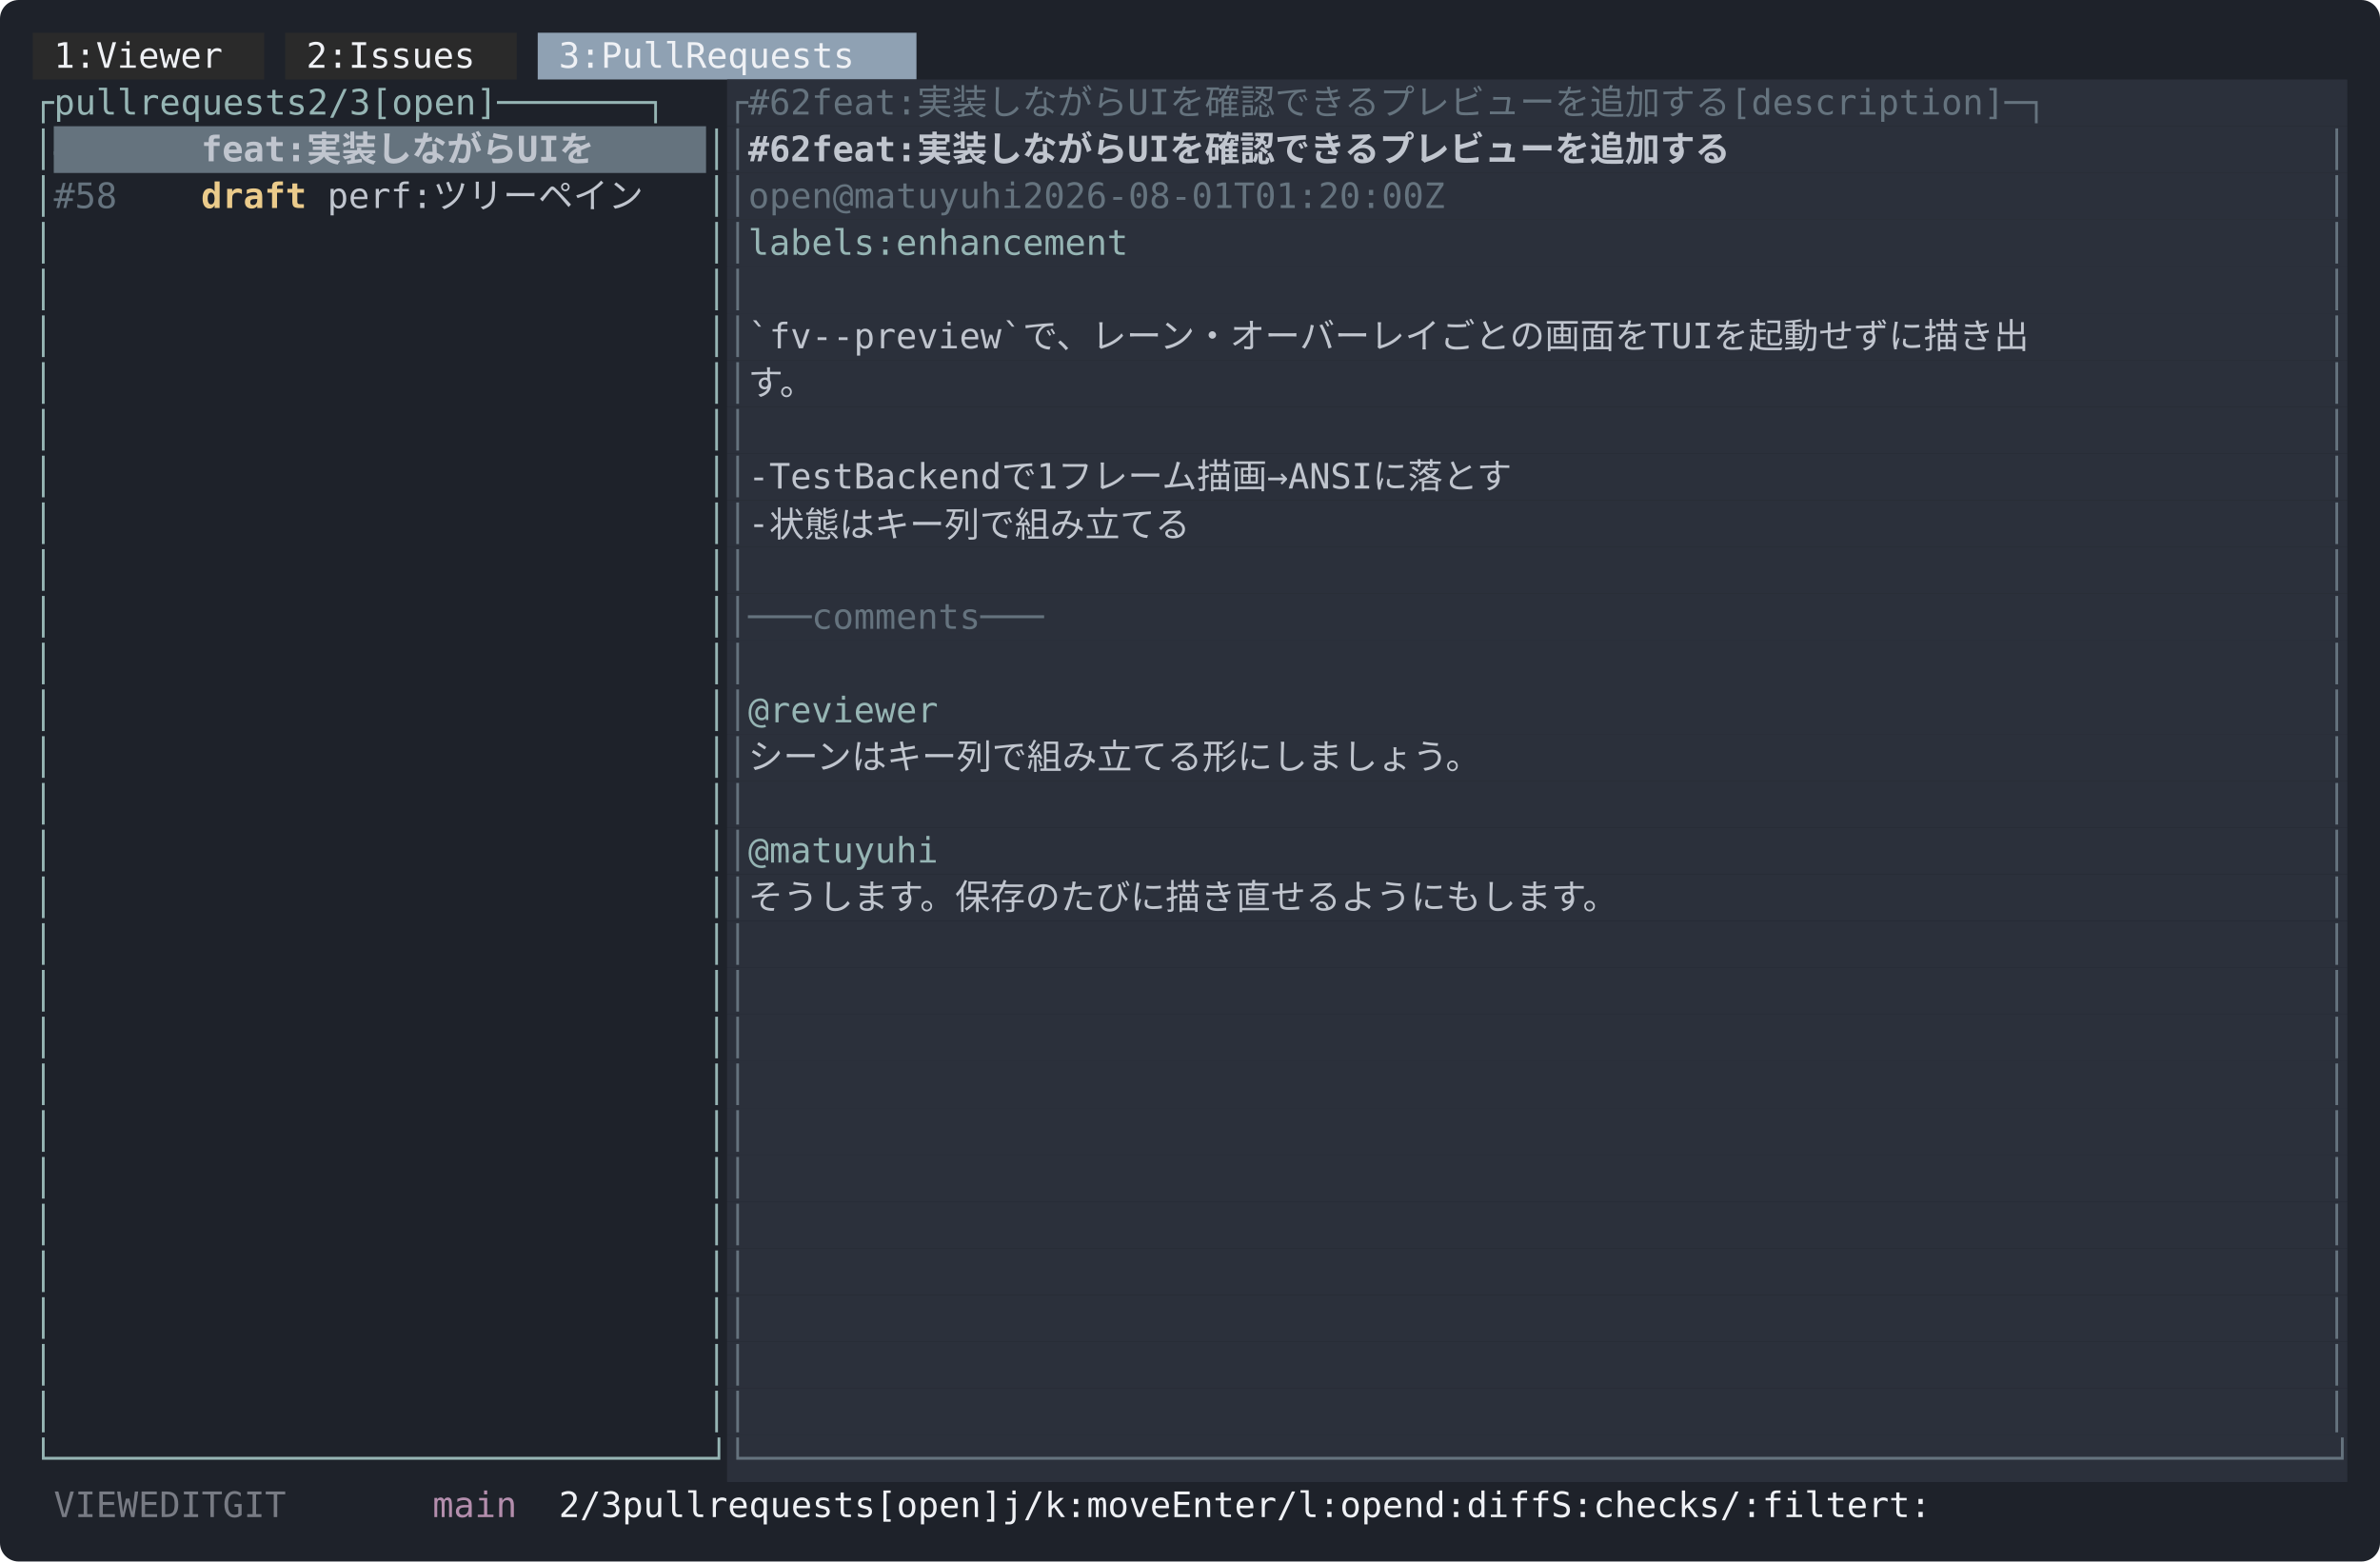
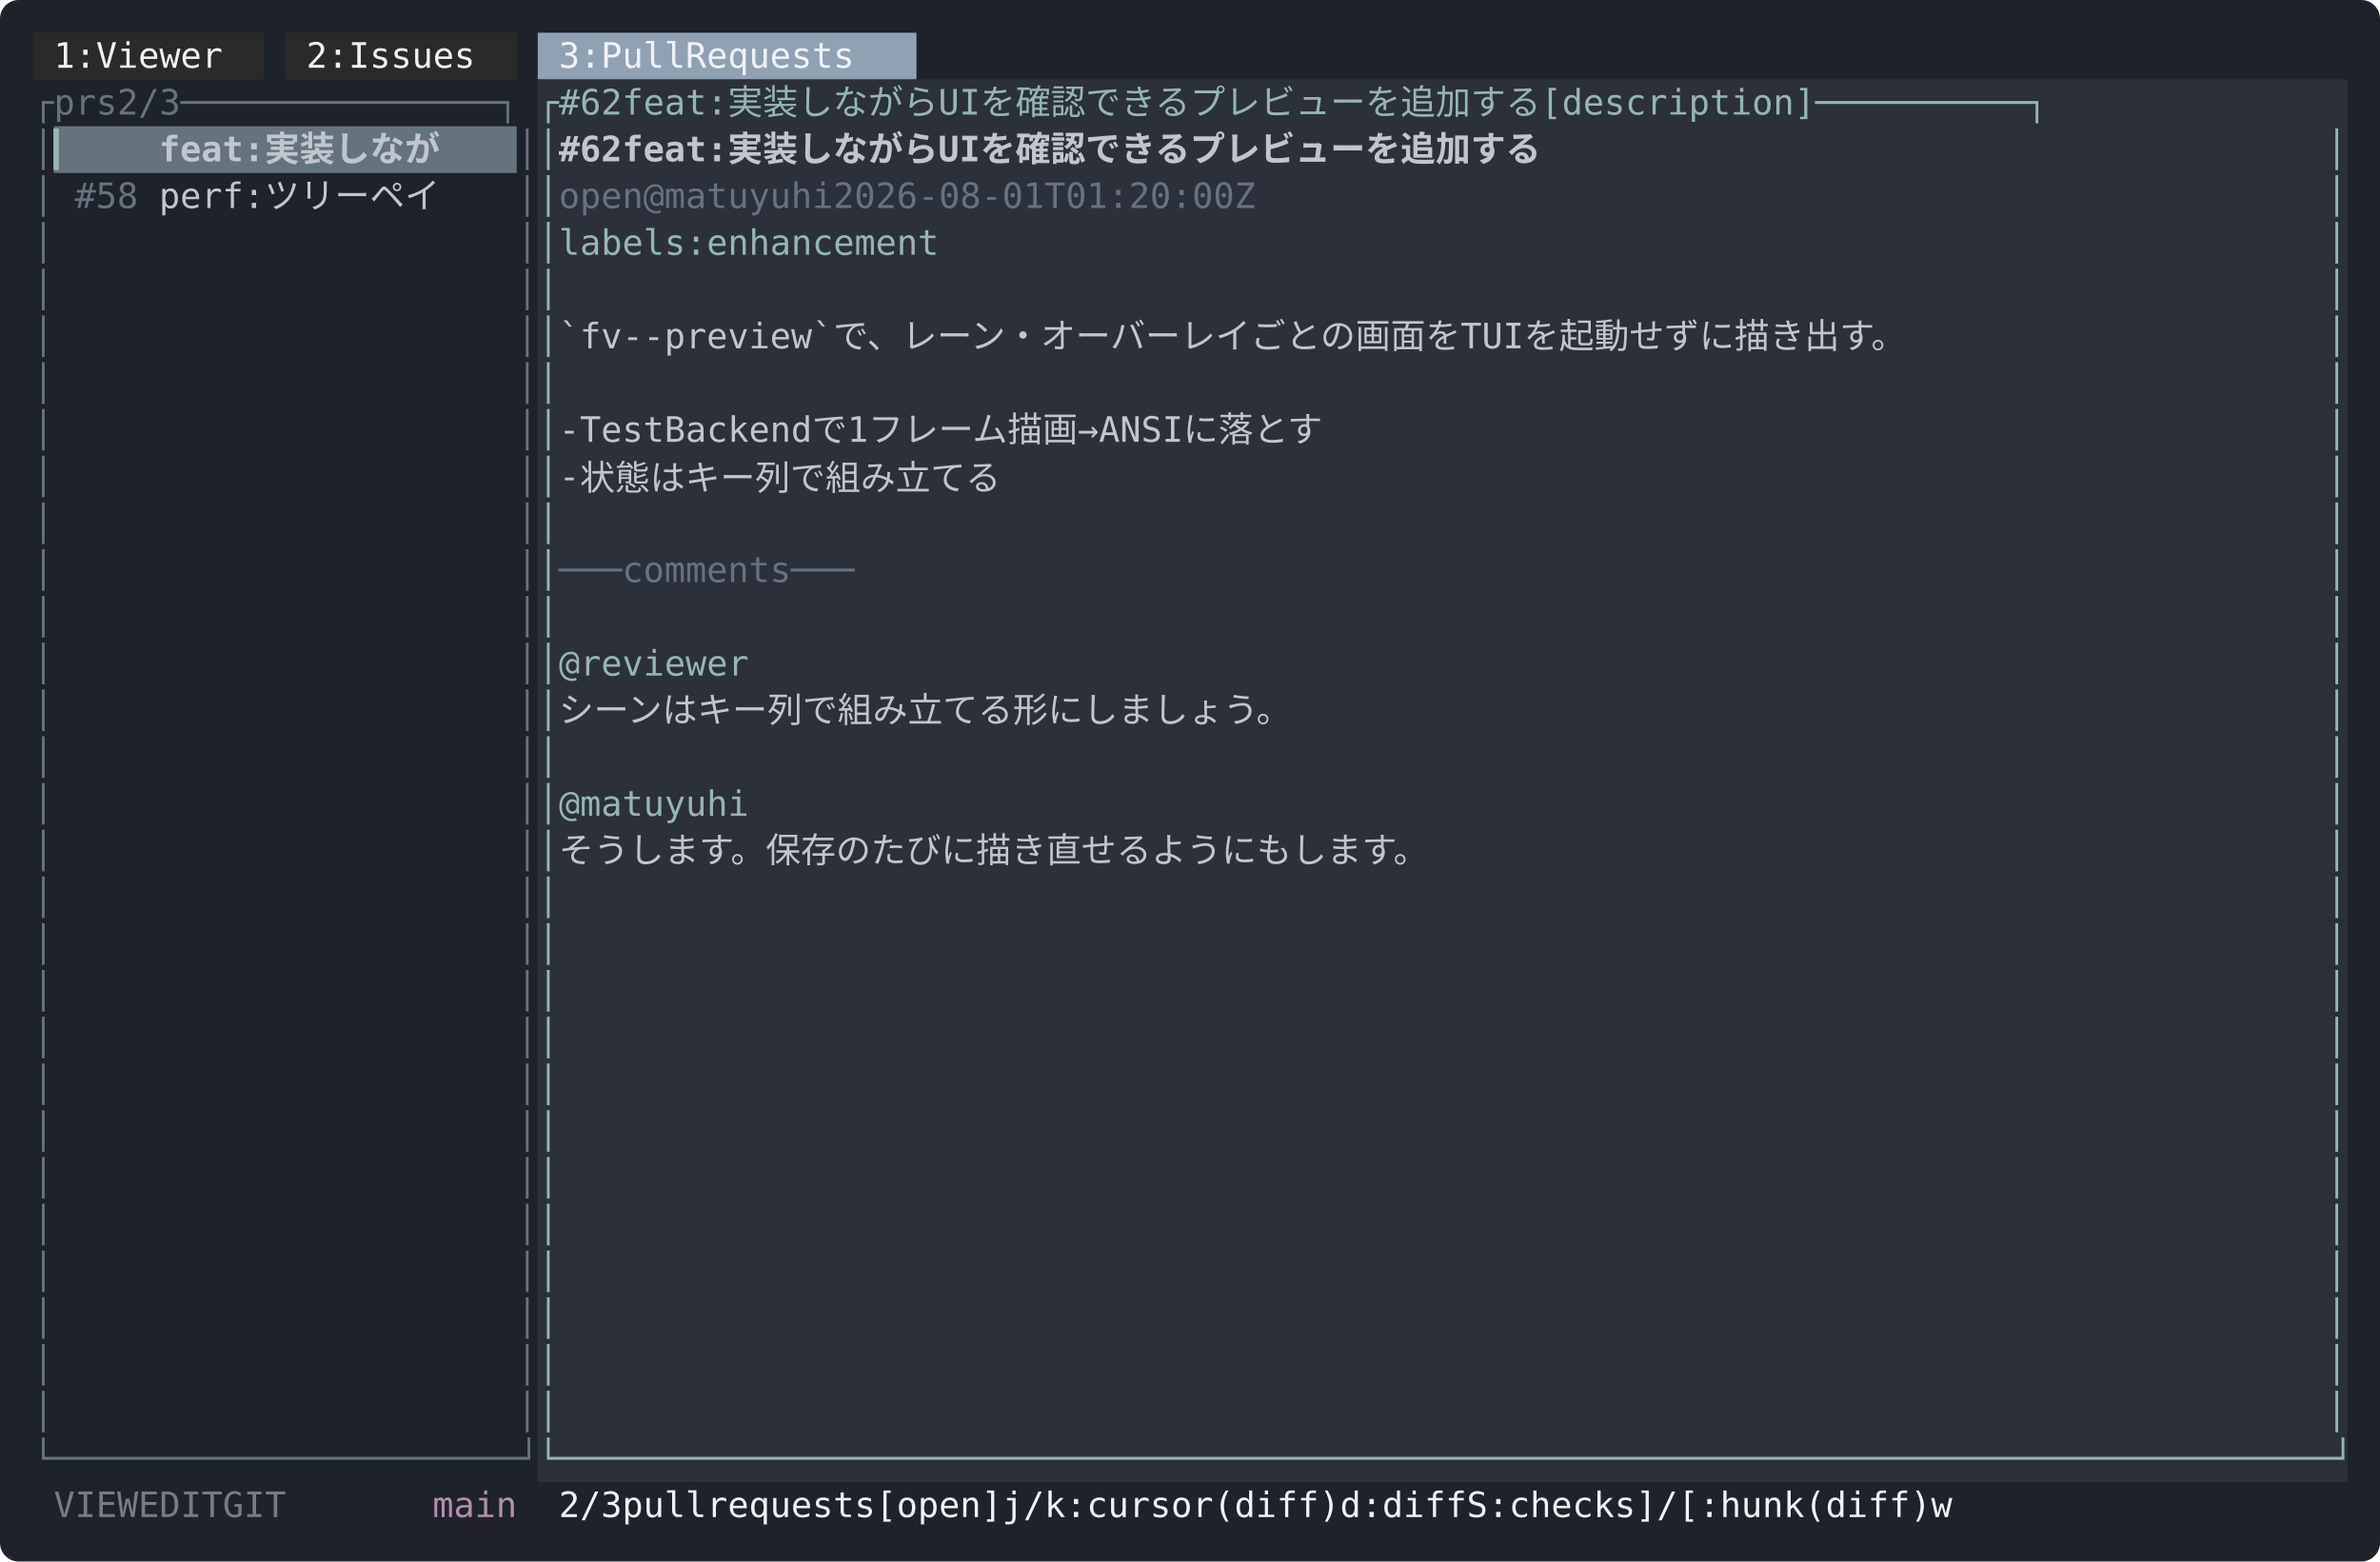
<svg xmlns="http://www.w3.org/2000/svg" width="1018" height="668" viewBox="0 0 1018 668" font-family="ui-monospace, SFMono-Regular, Menlo, Consolas, 'DejaVu Sans Mono', monospace" font-size="15">
  <rect width="1018" height="668" rx="8" fill="#1e222a" />
  <rect x="14" y="14" width="99" height="20" fill="#2a2a2a" />
  <rect x="122" y="14" width="99" height="20" fill="#2a2a2a" />
  <rect x="230" y="14" width="162" height="20" fill="#8fa1b3" />
  <text x="23 32 50 59 68 77 86 95" y="29" fill="#eff1f5">1:Viewer</text>
  <text x="131 140 158 167 176 185 194 203" y="29" fill="#eff1f5">2:Issues</text>
  <text x="239 248 266 275 284 293 311 320 329 338 347 356 365 374" y="29" fill="#eff1f5">3:PullRequests</text>
-   <rect x="311" y="34" width="693" height="20" fill="#2b303b" />
-   <text x="14 23 32 41 50 68 77 86 95 104 113 122 131 149 158 167 185 194 203 212 221 230 239 248 257 266 275 284 293 302" y="49" fill="#96b5b4">┌pullrequests2/3[open]───────┐</text>
-   <text x="311 320 329 338 365 374 383 392 401 419 437 455 473 491 509 536 545 563 581 599 617 635 653 671 689 707 725 743 761 779 797 815 833 869 878 887 896 905 914 923 932 941 950 959 968 977 986 995" y="49" fill="#65737e">┌#62feat:実装しながらUIを確認できるプレビューを追加する[description]─┐</text>
-   <rect x="23" y="54" width="279" height="20" fill="#65737e" />
-   <rect x="311" y="54" width="693" height="20" fill="#2b303b" />
-   <text x="14" y="69" fill="#96b5b4">│</text>
-   <text x="23 32 41" y="69" fill="#65737e" font-weight="bold">#62</text>
-   <text x="86 95 104 113 122 140 158 176 194 212 230 257 266 284" y="69" fill="#c0c5ce" font-weight="bold">feat:実装しながらUIを</text>
-   <text x="302" y="69" fill="#96b5b4">│</text>
-   <text x="311" y="69" fill="#65737e">│</text>
-   <text x="320 329 338 365 374 383 392 401 419 437 455 473 491 509 536 545 563 581 599 617 635 653 671 689 707 725 743 761 779 797 815 833" y="69" fill="#c0c5ce" font-weight="bold">#62feat:実装しながらUIを確認できるプレビューを追加する</text>
-   <text x="995" y="69" fill="#65737e">│</text>
-   <rect x="311" y="74" width="693" height="20" fill="#2b303b" />
-   <text x="14" y="89" fill="#96b5b4">│</text>
-   <text x="23 32 41" y="89" fill="#65737e">#58</text>
-   <text x="86 95 104 113 122" y="89" fill="#ebcb8b" font-weight="bold">draft</text>
-   <text x="140 149 158 167 176 194 212 230 248 266 284" y="89" fill="#c0c5ce">perf:ツリーペイン</text>
-   <text x="302" y="89" fill="#96b5b4">│</text>
-   <text x="311 320 329 338 347 374 383 392 401 410 419 428 437 446 473 482 491 500 509 518 527 536 545 554 563 572 581 590 599 608 617 626 635 644" y="89" fill="#65737e">│open@matuyuhi2026-08-01T01:20:00Z</text>
-   <text x="995" y="89" fill="#65737e">│</text>
-   <rect x="311" y="94" width="693" height="20" fill="#2b303b" />
-   <text x="14" y="109" fill="#96b5b4">│</text>
-   <text x="302" y="109" fill="#96b5b4">│</text>
-   <text x="311" y="109" fill="#65737e">│</text>
-   <text x="320 329 338 347 356 365 374 392 401 410 419 428 437 446 455 464 473 482" y="109" fill="#96b5b4">labels:enhancement</text>
-   <text x="995" y="109" fill="#65737e">│</text>
-   <rect x="311" y="114" width="693" height="20" fill="#2b303b" />
-   <text x="14" y="129" fill="#96b5b4">│</text>
-   <text x="302" y="129" fill="#96b5b4">│</text>
-   <text x="311" y="129" fill="#65737e">│</text>
-   <text x="995" y="129" fill="#65737e">│</text>
-   <rect x="311" y="134" width="693" height="20" fill="#2b303b" />
-   <text x="14" y="149" fill="#96b5b4">│</text>
-   <text x="302" y="149" fill="#96b5b4">│</text>
-   <text x="311" y="149" fill="#65737e">│</text>
-   <text x="320 329 338 356 365 374 383 392 401 410 419 428 437 455 473 491 509 527 545 563 581 599 617 635 653 671 689 707 725 743 761 788 797 806 824 842 860 878 896 914 932 950 968" y="149" fill="#c0c5ce">`fv--preview`で、レーン・オーバーレイごとの画面をTUIを起動せずに描き出</text>
-   <text x="995" y="149" fill="#65737e">│</text>
-   <rect x="311" y="154" width="693" height="20" fill="#2b303b" />
-   <text x="14" y="169" fill="#96b5b4">│</text>
-   <text x="302" y="169" fill="#96b5b4">│</text>
-   <text x="311" y="169" fill="#65737e">│</text>
-   <text x="320 338" y="169" fill="#c0c5ce">す。</text>
-   <text x="995" y="169" fill="#65737e">│</text>
-   <rect x="311" y="174" width="693" height="20" fill="#2b303b" />
-   <text x="14" y="189" fill="#96b5b4">│</text>
-   <text x="302" y="189" fill="#96b5b4">│</text>
-   <text x="311" y="189" fill="#65737e">│</text>
-   <text x="995" y="189" fill="#65737e">│</text>
-   <rect x="311" y="194" width="693" height="20" fill="#2b303b" />
-   <text x="14" y="209" fill="#96b5b4">│</text>
-   <text x="302" y="209" fill="#96b5b4">│</text>
-   <text x="311" y="209" fill="#65737e">│</text>
-   <text x="320 338 347 356 365 374 383 392 401 410 419 428 446 473 491 509 527 545 563 581 608 626 635 644 653 671 689 707 725" y="209" fill="#c0c5ce">-TestBackendで1フレーム描画→ANSIに落とす</text>
-   <text x="995" y="209" fill="#65737e">│</text>
-   <rect x="311" y="214" width="693" height="20" fill="#2b303b" />
-   <text x="14" y="229" fill="#96b5b4">│</text>
-   <text x="302" y="229" fill="#96b5b4">│</text>
-   <text x="311" y="229" fill="#65737e">│</text>
-   <text x="320 338 356 374 392 410 428 446 464 482 500 518 536" y="229" fill="#c0c5ce">-状態はキー列で組み立てる</text>
-   <text x="995" y="229" fill="#65737e">│</text>
-   <rect x="311" y="234" width="693" height="20" fill="#2b303b" />
-   <text x="14" y="249" fill="#96b5b4">│</text>
-   <text x="302" y="249" fill="#96b5b4">│</text>
-   <text x="311" y="249" fill="#65737e">│</text>
-   <text x="995" y="249" fill="#65737e">│</text>
-   <rect x="311" y="254" width="693" height="20" fill="#2b303b" />
-   <text x="14" y="269" fill="#96b5b4">│</text>
-   <text x="302" y="269" fill="#96b5b4">│</text>
-   <text x="311 320 329 338 356 365 374 383 392 401 410 419 437 446 455" y="269" fill="#65737e">│───comments───</text>
-   <text x="995" y="269" fill="#65737e">│</text>
-   <rect x="311" y="274" width="693" height="20" fill="#2b303b" />
-   <text x="14" y="289" fill="#96b5b4">│</text>
-   <text x="302" y="289" fill="#96b5b4">│</text>
-   <text x="311" y="289" fill="#65737e">│</text>
-   <text x="995" y="289" fill="#65737e">│</text>
-   <rect x="311" y="294" width="693" height="20" fill="#2b303b" />
-   <text x="14" y="309" fill="#96b5b4">│</text>
-   <text x="302" y="309" fill="#96b5b4">│</text>
-   <text x="311" y="309" fill="#65737e">│</text>
-   <text x="320 329 338 347 356 365 374 383 392" y="309" fill="#96b5b4">@reviewer</text>
-   <text x="995" y="309" fill="#65737e">│</text>
-   <rect x="311" y="314" width="693" height="20" fill="#2b303b" />
-   <text x="14" y="329" fill="#96b5b4">│</text>
-   <text x="302" y="329" fill="#96b5b4">│</text>
-   <text x="311" y="329" fill="#65737e">│</text>
-   <text x="320 338 356 374 392 410 428 446 464 482 500 518 536 554 572 590 608 626 644 662 680" y="329" fill="#c0c5ce">シーンはキー列で組み立てる形にしましょう。</text>
-   <text x="995" y="329" fill="#65737e">│</text>
-   <rect x="311" y="334" width="693" height="20" fill="#2b303b" />
-   <text x="14" y="349" fill="#96b5b4">│</text>
-   <text x="302" y="349" fill="#96b5b4">│</text>
-   <text x="311" y="349" fill="#65737e">│</text>
-   <text x="995" y="349" fill="#65737e">│</text>
-   <rect x="311" y="354" width="693" height="20" fill="#2b303b" />
-   <text x="14" y="369" fill="#96b5b4">│</text>
-   <text x="302" y="369" fill="#96b5b4">│</text>
-   <text x="311" y="369" fill="#65737e">│</text>
-   <text x="320 329 338 347 356 365 374 383 392" y="369" fill="#96b5b4">@matuyuhi</text>
-   <text x="995" y="369" fill="#65737e">│</text>
-   <rect x="311" y="374" width="693" height="20" fill="#2b303b" />
-   <text x="14" y="389" fill="#96b5b4">│</text>
-   <text x="302" y="389" fill="#96b5b4">│</text>
-   <text x="311" y="389" fill="#65737e">│</text>
-   <text x="320 338 356 374 392 410 428 446 464 482 500 518 536 554 572 590 608 626 644 662 680 698 716 734 752" y="389" fill="#c0c5ce">そうします。保存のたびに描き直せるようにもします。</text>
-   <text x="995" y="389" fill="#65737e">│</text>
-   <rect x="311" y="394" width="693" height="20" fill="#2b303b" />
-   <text x="14" y="409" fill="#96b5b4">│</text>
-   <text x="302" y="409" fill="#96b5b4">│</text>
-   <text x="311" y="409" fill="#65737e">│</text>
-   <text x="995" y="409" fill="#65737e">│</text>
-   <rect x="311" y="414" width="693" height="20" fill="#2b303b" />
-   <text x="14" y="429" fill="#96b5b4">│</text>
-   <text x="302" y="429" fill="#96b5b4">│</text>
-   <text x="311" y="429" fill="#65737e">│</text>
-   <text x="995" y="429" fill="#65737e">│</text>
-   <rect x="311" y="434" width="693" height="20" fill="#2b303b" />
-   <text x="14" y="449" fill="#96b5b4">│</text>
-   <text x="302" y="449" fill="#96b5b4">│</text>
-   <text x="311" y="449" fill="#65737e">│</text>
-   <text x="995" y="449" fill="#65737e">│</text>
-   <rect x="311" y="454" width="693" height="20" fill="#2b303b" />
-   <text x="14" y="469" fill="#96b5b4">│</text>
-   <text x="302" y="469" fill="#96b5b4">│</text>
-   <text x="311" y="469" fill="#65737e">│</text>
-   <text x="995" y="469" fill="#65737e">│</text>
-   <rect x="311" y="474" width="693" height="20" fill="#2b303b" />
-   <text x="14" y="489" fill="#96b5b4">│</text>
-   <text x="302" y="489" fill="#96b5b4">│</text>
-   <text x="311" y="489" fill="#65737e">│</text>
-   <text x="995" y="489" fill="#65737e">│</text>
-   <rect x="311" y="494" width="693" height="20" fill="#2b303b" />
-   <text x="14" y="509" fill="#96b5b4">│</text>
-   <text x="302" y="509" fill="#96b5b4">│</text>
-   <text x="311" y="509" fill="#65737e">│</text>
-   <text x="995" y="509" fill="#65737e">│</text>
-   <rect x="311" y="514" width="693" height="20" fill="#2b303b" />
-   <text x="14" y="529" fill="#96b5b4">│</text>
-   <text x="302" y="529" fill="#96b5b4">│</text>
-   <text x="311" y="529" fill="#65737e">│</text>
-   <text x="995" y="529" fill="#65737e">│</text>
-   <rect x="311" y="534" width="693" height="20" fill="#2b303b" />
-   <text x="14" y="549" fill="#96b5b4">│</text>
-   <text x="302" y="549" fill="#96b5b4">│</text>
-   <text x="311" y="549" fill="#65737e">│</text>
-   <text x="995" y="549" fill="#65737e">│</text>
-   <rect x="311" y="554" width="693" height="20" fill="#2b303b" />
-   <text x="14" y="569" fill="#96b5b4">│</text>
-   <text x="302" y="569" fill="#96b5b4">│</text>
-   <text x="311" y="569" fill="#65737e">│</text>
-   <text x="995" y="569" fill="#65737e">│</text>
-   <rect x="311" y="574" width="693" height="20" fill="#2b303b" />
-   <text x="14" y="589" fill="#96b5b4">│</text>
-   <text x="302" y="589" fill="#96b5b4">│</text>
-   <text x="311" y="589" fill="#65737e">│</text>
-   <text x="995" y="589" fill="#65737e">│</text>
-   <rect x="311" y="594" width="693" height="20" fill="#2b303b" />
-   <text x="14" y="609" fill="#96b5b4">│</text>
-   <text x="302" y="609" fill="#96b5b4">│</text>
-   <text x="311" y="609" fill="#65737e">│</text>
-   <text x="995" y="609" fill="#65737e">│</text>
-   <rect x="311" y="614" width="693" height="20" fill="#2b303b" />
-   <text x="14 23 32 41 50 59 68 77 86 95 104 113 122 131 140 149 158 167 176 185 194 203 212 221 230 239 248 257 266 275 284 293 302" y="629" fill="#96b5b4">└───────────────────────────────┘</text>
-   <text x="311 320 329 338 347 356 365 374 383 392 401 410 419 428 437 446 455 464 473 482 491 500 509 518 527 536 545 554 563 572 581 590 599 608 617 626 635 644 653 662 671 680 689 698 707 716 725 734 743 752 761 770 779 788 797 806 815 824 833 842 851 860 869 878 887 896 905 914 923 932 941 950 959 968 977 986 995" y="629" fill="#65737e">└───────────────────────────────────────────────────────────────────────────┘</text>
+   <rect x="230" y="34" width="774" height="20" fill="#2b303b" />
+   <text x="14 23 32 41 59 68 77 86 95 104 113 122 131 140 149 158 167 176 185 194 203 212 221" y="49" fill="#65737e">┌prs2/3───────────────┐</text>
+   <text x="230 239 248 257 284 293 302 311 320 338 356 374 392 410 428 455 464 482 500 518 536 554 572 590 608 626 644 662 680 698 716 734 752 788 797 806 815 824 833 842 851 860 869 878 887 896 905 914 923 932 941 950 959 968 977 986 995" y="49" fill="#96b5b4">┌#62feat:実装しながらUIを確認できるプレビューを追加する[description]──────────┐</text>
+   <rect x="23" y="54" width="198" height="20" fill="#65737e" />
+   <rect x="230" y="54" width="774" height="20" fill="#2b303b" />
+   <text x="14" y="69" fill="#65737e">│</text>
+   <text x="23" y="69" fill="#96b5b4" font-weight="bold">▎</text>
+   <text x="32 41 50" y="69" fill="#65737e" font-weight="bold">#62</text>
+   <text x="68 77 86 95 104 122 140 158 176 194" y="69" fill="#c0c5ce" font-weight="bold">feat:実装しなが</text>
+   <text x="221" y="69" fill="#65737e">│</text>
+   <text x="230" y="69" fill="#96b5b4">│</text>
+   <text x="239 248 257 284 293 302 311 320 338 356 374 392 410 428 455 464 482 500 518 536 554 572 590 608 626 644 662 680 698 716 734 752" y="69" fill="#c0c5ce" font-weight="bold">#62feat:実装しながらUIを確認できるプレビューを追加する</text>
+   <text x="995" y="69" fill="#96b5b4">│</text>
+   <rect x="230" y="74" width="774" height="20" fill="#2b303b" />
+   <text x="14" y="89" fill="#65737e">│</text>
+   <text x="32 41 50" y="89" fill="#65737e">#58</text>
+   <text x="68 77 86 95 104 122 140 158 176 194" y="89" fill="#c0c5ce">perf:ツリーペイ</text>
+   <text x="221" y="89" fill="#65737e">│</text>
+   <text x="230" y="89" fill="#96b5b4">│</text>
+   <text x="239 248 257 266 293 302 311 320 329 338 347 356 365 392 401 410 419 428 437 446 455 464 473 482 491 500 509 518 527 536 545 554 563" y="89" fill="#65737e">open@matuyuhi2026-08-01T01:20:00Z</text>
+   <text x="995" y="89" fill="#96b5b4">│</text>
+   <rect x="230" y="94" width="774" height="20" fill="#2b303b" />
+   <text x="14" y="109" fill="#65737e">│</text>
+   <text x="221" y="109" fill="#65737e">│</text>
+   <text x="230 239 248 257 266 275 284 293 311 320 329 338 347 356 365 374 383 392 401" y="109" fill="#96b5b4">│labels:enhancement</text>
+   <text x="995" y="109" fill="#96b5b4">│</text>
+   <rect x="230" y="114" width="774" height="20" fill="#2b303b" />
+   <text x="14" y="129" fill="#65737e">│</text>
+   <text x="221" y="129" fill="#65737e">│</text>
+   <text x="230" y="129" fill="#96b5b4">│</text>
+   <text x="995" y="129" fill="#96b5b4">│</text>
+   <rect x="230" y="134" width="774" height="20" fill="#2b303b" />
+   <text x="14" y="149" fill="#65737e">│</text>
+   <text x="221" y="149" fill="#65737e">│</text>
+   <text x="230" y="149" fill="#96b5b4">│</text>
+   <text x="239 248 257 275 284 293 302 311 320 329 338 347 356 374 392 410 428 446 464 482 500 518 536 554 572 590 608 626 644 662 680 707 716 725 743 761 779 797 815 833 851 869 887 905 923" y="149" fill="#c0c5ce">`fv--preview`で、レーン・オーバーレイごとの画面をTUIを起動せずに描き出す。</text>
+   <text x="995" y="149" fill="#96b5b4">│</text>
+   <rect x="230" y="154" width="774" height="20" fill="#2b303b" />
+   <text x="14" y="169" fill="#65737e">│</text>
+   <text x="221" y="169" fill="#65737e">│</text>
+   <text x="230" y="169" fill="#96b5b4">│</text>
+   <text x="995" y="169" fill="#96b5b4">│</text>
+   <rect x="230" y="174" width="774" height="20" fill="#2b303b" />
+   <text x="14" y="189" fill="#65737e">│</text>
+   <text x="221" y="189" fill="#65737e">│</text>
+   <text x="230" y="189" fill="#96b5b4">│</text>
+   <text x="239 257 266 275 284 293 302 311 320 329 338 347 365 392 410 428 446 464 482 500 527 545 554 563 572 590 608 626 644" y="189" fill="#c0c5ce">-TestBackendで1フレーム描画→ANSIに落とす</text>
+   <text x="995" y="189" fill="#96b5b4">│</text>
+   <rect x="230" y="194" width="774" height="20" fill="#2b303b" />
+   <text x="14" y="209" fill="#65737e">│</text>
+   <text x="221" y="209" fill="#65737e">│</text>
+   <text x="230" y="209" fill="#96b5b4">│</text>
+   <text x="239 257 275 293 311 329 347 365 383 401 419 437 455" y="209" fill="#c0c5ce">-状態はキー列で組み立てる</text>
+   <text x="995" y="209" fill="#96b5b4">│</text>
+   <rect x="230" y="214" width="774" height="20" fill="#2b303b" />
+   <text x="14" y="229" fill="#65737e">│</text>
+   <text x="221" y="229" fill="#65737e">│</text>
+   <text x="230" y="229" fill="#96b5b4">│</text>
+   <text x="995" y="229" fill="#96b5b4">│</text>
+   <rect x="230" y="234" width="774" height="20" fill="#2b303b" />
+   <text x="14" y="249" fill="#65737e">│</text>
+   <text x="221" y="249" fill="#65737e">│</text>
+   <text x="230" y="249" fill="#96b5b4">│</text>
+   <text x="239 248 257 275 284 293 302 311 320 329 338 356 365 374" y="249" fill="#65737e">───comments───</text>
+   <text x="995" y="249" fill="#96b5b4">│</text>
+   <rect x="230" y="254" width="774" height="20" fill="#2b303b" />
+   <text x="14" y="269" fill="#65737e">│</text>
+   <text x="221" y="269" fill="#65737e">│</text>
+   <text x="230" y="269" fill="#96b5b4">│</text>
+   <text x="995" y="269" fill="#96b5b4">│</text>
+   <rect x="230" y="274" width="774" height="20" fill="#2b303b" />
+   <text x="14" y="289" fill="#65737e">│</text>
+   <text x="221" y="289" fill="#65737e">│</text>
+   <text x="230 239 248 257 266 275 284 293 302 311" y="289" fill="#96b5b4">│@reviewer</text>
+   <text x="995" y="289" fill="#96b5b4">│</text>
+   <rect x="230" y="294" width="774" height="20" fill="#2b303b" />
+   <text x="14" y="309" fill="#65737e">│</text>
+   <text x="221" y="309" fill="#65737e">│</text>
+   <text x="230" y="309" fill="#96b5b4">│</text>
+   <text x="239 257 275 293 311 329 347 365 383 401 419 437 455 473 491 509 527 545 563 581 599" y="309" fill="#c0c5ce">シーンはキー列で組み立てる形にしましょう。</text>
+   <text x="995" y="309" fill="#96b5b4">│</text>
+   <rect x="230" y="314" width="774" height="20" fill="#2b303b" />
+   <text x="14" y="329" fill="#65737e">│</text>
+   <text x="221" y="329" fill="#65737e">│</text>
+   <text x="230" y="329" fill="#96b5b4">│</text>
+   <text x="995" y="329" fill="#96b5b4">│</text>
+   <rect x="230" y="334" width="774" height="20" fill="#2b303b" />
+   <text x="14" y="349" fill="#65737e">│</text>
+   <text x="221" y="349" fill="#65737e">│</text>
+   <text x="230 239 248 257 266 275 284 293 302 311" y="349" fill="#96b5b4">│@matuyuhi</text>
+   <text x="995" y="349" fill="#96b5b4">│</text>
+   <rect x="230" y="354" width="774" height="20" fill="#2b303b" />
+   <text x="14" y="369" fill="#65737e">│</text>
+   <text x="221" y="369" fill="#65737e">│</text>
+   <text x="230" y="369" fill="#96b5b4">│</text>
+   <text x="239 257 275 293 311 329 347 365 383 401 419 437 455 473 491 509 527 545 563 581 599 617 635 653 671" y="369" fill="#c0c5ce">そうします。保存のたびに描き直せるようにもします。</text>
+   <text x="995" y="369" fill="#96b5b4">│</text>
+   <rect x="230" y="374" width="774" height="20" fill="#2b303b" />
+   <text x="14" y="389" fill="#65737e">│</text>
+   <text x="221" y="389" fill="#65737e">│</text>
+   <text x="230" y="389" fill="#96b5b4">│</text>
+   <text x="995" y="389" fill="#96b5b4">│</text>
+   <rect x="230" y="394" width="774" height="20" fill="#2b303b" />
+   <text x="14" y="409" fill="#65737e">│</text>
+   <text x="221" y="409" fill="#65737e">│</text>
+   <text x="230" y="409" fill="#96b5b4">│</text>
+   <text x="995" y="409" fill="#96b5b4">│</text>
+   <rect x="230" y="414" width="774" height="20" fill="#2b303b" />
+   <text x="14" y="429" fill="#65737e">│</text>
+   <text x="221" y="429" fill="#65737e">│</text>
+   <text x="230" y="429" fill="#96b5b4">│</text>
+   <text x="995" y="429" fill="#96b5b4">│</text>
+   <rect x="230" y="434" width="774" height="20" fill="#2b303b" />
+   <text x="14" y="449" fill="#65737e">│</text>
+   <text x="221" y="449" fill="#65737e">│</text>
+   <text x="230" y="449" fill="#96b5b4">│</text>
+   <text x="995" y="449" fill="#96b5b4">│</text>
+   <rect x="230" y="454" width="774" height="20" fill="#2b303b" />
+   <text x="14" y="469" fill="#65737e">│</text>
+   <text x="221" y="469" fill="#65737e">│</text>
+   <text x="230" y="469" fill="#96b5b4">│</text>
+   <text x="995" y="469" fill="#96b5b4">│</text>
+   <rect x="230" y="474" width="774" height="20" fill="#2b303b" />
+   <text x="14" y="489" fill="#65737e">│</text>
+   <text x="221" y="489" fill="#65737e">│</text>
+   <text x="230" y="489" fill="#96b5b4">│</text>
+   <text x="995" y="489" fill="#96b5b4">│</text>
+   <rect x="230" y="494" width="774" height="20" fill="#2b303b" />
+   <text x="14" y="509" fill="#65737e">│</text>
+   <text x="221" y="509" fill="#65737e">│</text>
+   <text x="230" y="509" fill="#96b5b4">│</text>
+   <text x="995" y="509" fill="#96b5b4">│</text>
+   <rect x="230" y="514" width="774" height="20" fill="#2b303b" />
+   <text x="14" y="529" fill="#65737e">│</text>
+   <text x="221" y="529" fill="#65737e">│</text>
+   <text x="230" y="529" fill="#96b5b4">│</text>
+   <text x="995" y="529" fill="#96b5b4">│</text>
+   <rect x="230" y="534" width="774" height="20" fill="#2b303b" />
+   <text x="14" y="549" fill="#65737e">│</text>
+   <text x="221" y="549" fill="#65737e">│</text>
+   <text x="230" y="549" fill="#96b5b4">│</text>
+   <text x="995" y="549" fill="#96b5b4">│</text>
+   <rect x="230" y="554" width="774" height="20" fill="#2b303b" />
+   <text x="14" y="569" fill="#65737e">│</text>
+   <text x="221" y="569" fill="#65737e">│</text>
+   <text x="230" y="569" fill="#96b5b4">│</text>
+   <text x="995" y="569" fill="#96b5b4">│</text>
+   <rect x="230" y="574" width="774" height="20" fill="#2b303b" />
+   <text x="14" y="589" fill="#65737e">│</text>
+   <text x="221" y="589" fill="#65737e">│</text>
+   <text x="230" y="589" fill="#96b5b4">│</text>
+   <text x="995" y="589" fill="#96b5b4">│</text>
+   <rect x="230" y="594" width="774" height="20" fill="#2b303b" />
+   <text x="14" y="609" fill="#65737e">│</text>
+   <text x="221" y="609" fill="#65737e">│</text>
+   <text x="230" y="609" fill="#96b5b4">│</text>
+   <text x="995" y="609" fill="#96b5b4">│</text>
+   <rect x="230" y="614" width="774" height="20" fill="#2b303b" />
+   <text x="14 23 32 41 50 59 68 77 86 95 104 113 122 131 140 149 158 167 176 185 194 203 212 221" y="629" fill="#65737e">└──────────────────────┘</text>
+   <text x="230 239 248 257 266 275 284 293 302 311 320 329 338 347 356 365 374 383 392 401 410 419 428 437 446 455 464 473 482 491 500 509 518 527 536 545 554 563 572 581 590 599 608 617 626 635 644 653 662 671 680 689 698 707 716 725 734 743 752 761 770 779 788 797 806 815 824 833 842 851 860 869 878 887 896 905 914 923 932 941 950 959 968 977 986 995" y="629" fill="#96b5b4">└────────────────────────────────────────────────────────────────────────────────────┘</text>
  <text x="23 32 41 50 77 86 95 104 131 140 149" y="649" fill="#c0c5ce" fill-opacity="0.55">VIEWEDITGIT</text>
  <text x="185 194 203 212" y="649" fill="#b48ead">main</text>
-   <text x="239 248 257 275 284 293 302 320 329 338 347 356 365 374 383 401 410 419 428 437 446 473 482 491 500 518 527 536 545 572 581 590 599 608 617 626 635 653 662 671 680 707 716 734 743 752 761 788 797 815 824 833 842 851 860 887 896 914 923 932 941 950 959 986 995" y="649" fill="#eff1f5">2/3pullrequests[open]j/k:moveEnter/l:opend:diffS:checks/:filtert:</text>
+   <text x="239 248 257 275 284 293 302 320 329 338 347 356 365 374 383 401 410 419 428 437 446 473 482 491 500 518 527 536 545 554 563 581 590 599 608 617 626 653 662 680 689 698 707 734 743 761 770 779 788 797 806 833 842 851 860 878 887 896 905 923 932 941 950 959 968 995" y="649" fill="#eff1f5">2/3pullrequests[open]j/k:cursor(diff)d:diffS:checks]/[:hunk(diff)w</text>
</svg>
